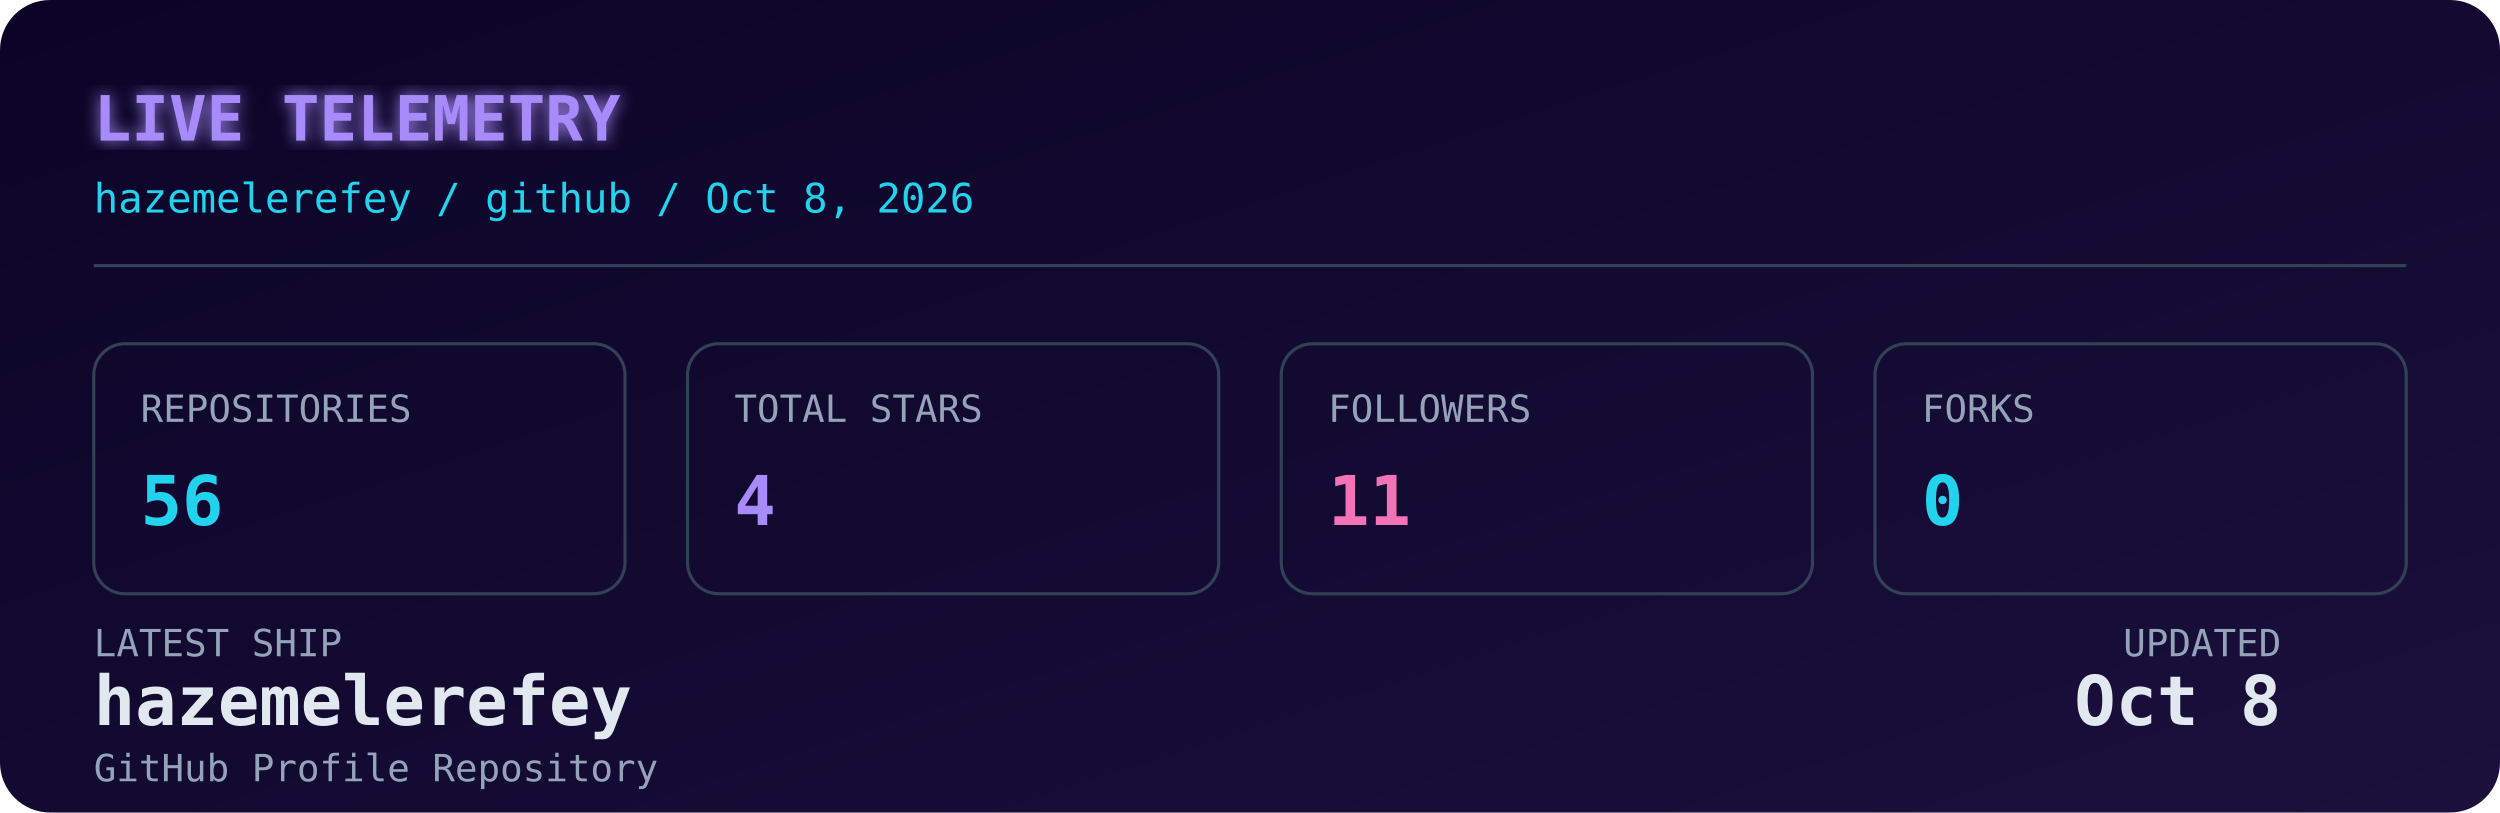
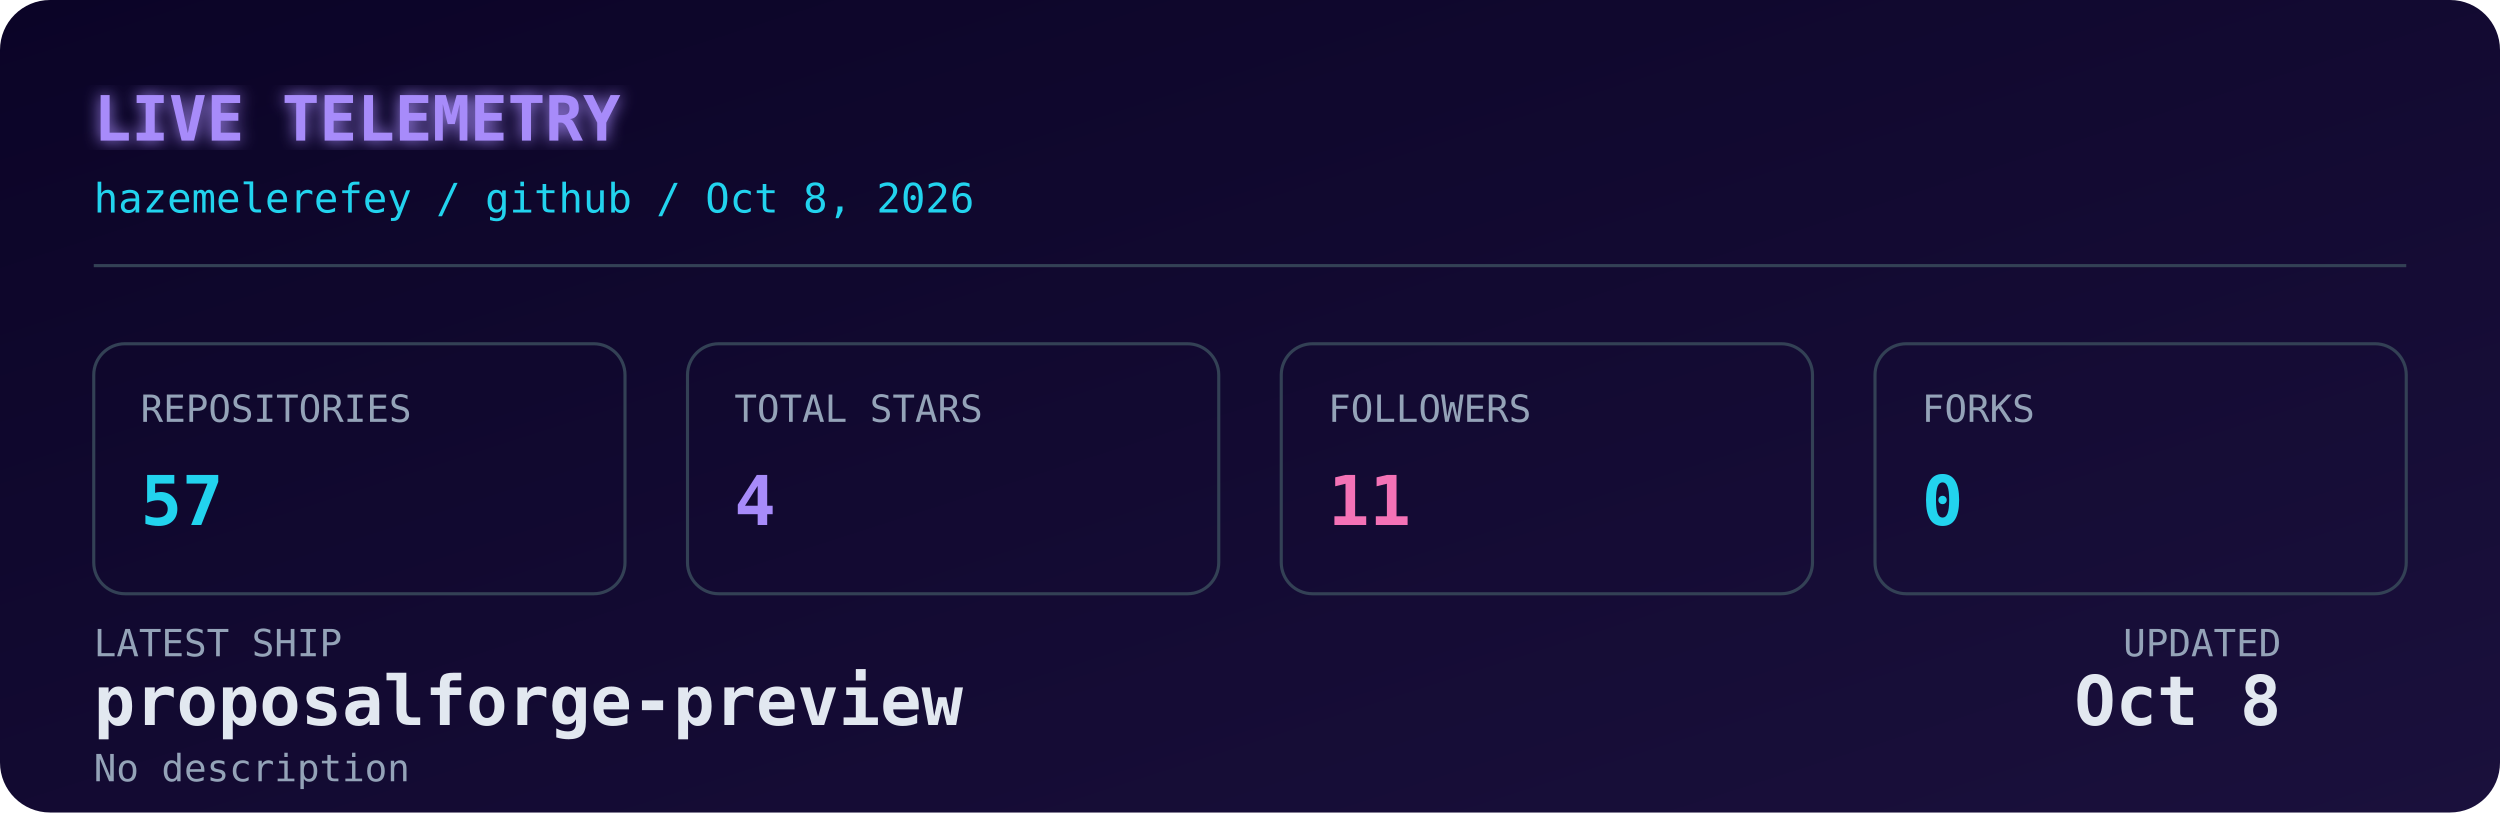
<svg xmlns="http://www.w3.org/2000/svg" width="800" height="260" viewBox="0 0 800 260" role="img" aria-label="Live GitHub dashboard for Hazem Elerefy">
  <defs>
    <linearGradient id="bg" x1="0" y1="0" x2="1" y2="1">
      <stop offset="0%" stop-color="#0b0427" />
      <stop offset="100%" stop-color="#1a103c" />
    </linearGradient>
    <filter id="glow" x="-20%" y="-20%" width="140%" height="140%">
      <feGaussianBlur stdDeviation="2.5" result="blur" />
      <feMerge>
        <feMergeNode in="blur" />
        <feMergeNode in="SourceGraphic" />
      </feMerge>
    </filter>
    <style>
      .mono { font-family: 'JetBrains Mono', 'SFMono-Regular', 'Fira Code', monospace; }
      .label { fill: #94a3b8; font-size: 12px; }
      .value { fill: #e2e8f0; font-size: 22px; font-weight: 700; }
      .accent { fill: #22d3ee; }
      .purple { fill: #a78bfa; }
      .pink { fill: #f472b6; }
      .title { fill: #a78bfa; font-size: 20px; font-weight: 700; }
      .subtitle { fill: #22d3ee; font-size: 13px; }
      .box { fill: none; stroke: #334155; stroke-width: 1; }
      @media (prefers-color-scheme: light) {
        .value { fill: #0f172a; }
        .label { fill: #475569; }
        .title { fill: #7c3aed; }
        .subtitle { fill: #0891b2; }
        .box { stroke: #cbd5e1; }
      }
    </style>
  </defs>
  <rect width="800" height="260" rx="16" fill="url(#bg)" />
  <text x="30" y="45" class="mono title" filter="url(#glow)">LIVE TELEMETRY</text>
  <text x="30" y="68" class="mono subtitle">hazemelerefey / github / Oct 8, 2026</text>
  <line x1="30" y1="85" x2="770" y2="85" stroke="#334155" stroke-width="1" />
  <g transform="translate(30, 110)">
    <rect width="170" height="80" rx="10" class="box" />
    <text x="15" y="25" class="mono label">REPOSITORIES</text>
-     <text x="15" y="58" class="mono value accent">56</text>
+     <text x="15" y="58" class="mono value accent">57</text>
  </g>
  <g transform="translate(220, 110)">
    <rect width="170" height="80" rx="10" class="box" />
    <text x="15" y="25" class="mono label">TOTAL STARS</text>
    <text x="15" y="58" class="mono value purple">4</text>
  </g>
  <g transform="translate(410, 110)">
    <rect width="170" height="80" rx="10" class="box" />
    <text x="15" y="25" class="mono label">FOLLOWERS</text>
    <text x="15" y="58" class="mono value pink">11</text>
  </g>
  <g transform="translate(600, 110)">
    <rect width="170" height="80" rx="10" class="box" />
    <text x="15" y="25" class="mono label">FORKS</text>
    <text x="15" y="58" class="mono value accent">0</text>
  </g>
  <g transform="translate(30, 210)">
    <text x="0" y="0" class="mono label">LATEST SHIP</text>
-     <text x="0" y="22" class="mono value" font-size="15" fill="#e2e8f0">hazemelerefey</text>
-     <text x="0" y="40" class="mono label" font-size="11">GitHub Profile Repository</text>
+     <text x="0" y="22" class="mono value" font-size="15" fill="#e2e8f0">proposalforge-preview</text>
+     <text x="0" y="40" class="mono label" font-size="11">No description</text>
    <text x="700" y="0" class="mono label" text-anchor="end">UPDATED</text>
    <text x="700" y="22" class="mono value" font-size="15" text-anchor="end" fill="#e2e8f0">Oct 8</text>
  </g>
</svg>
